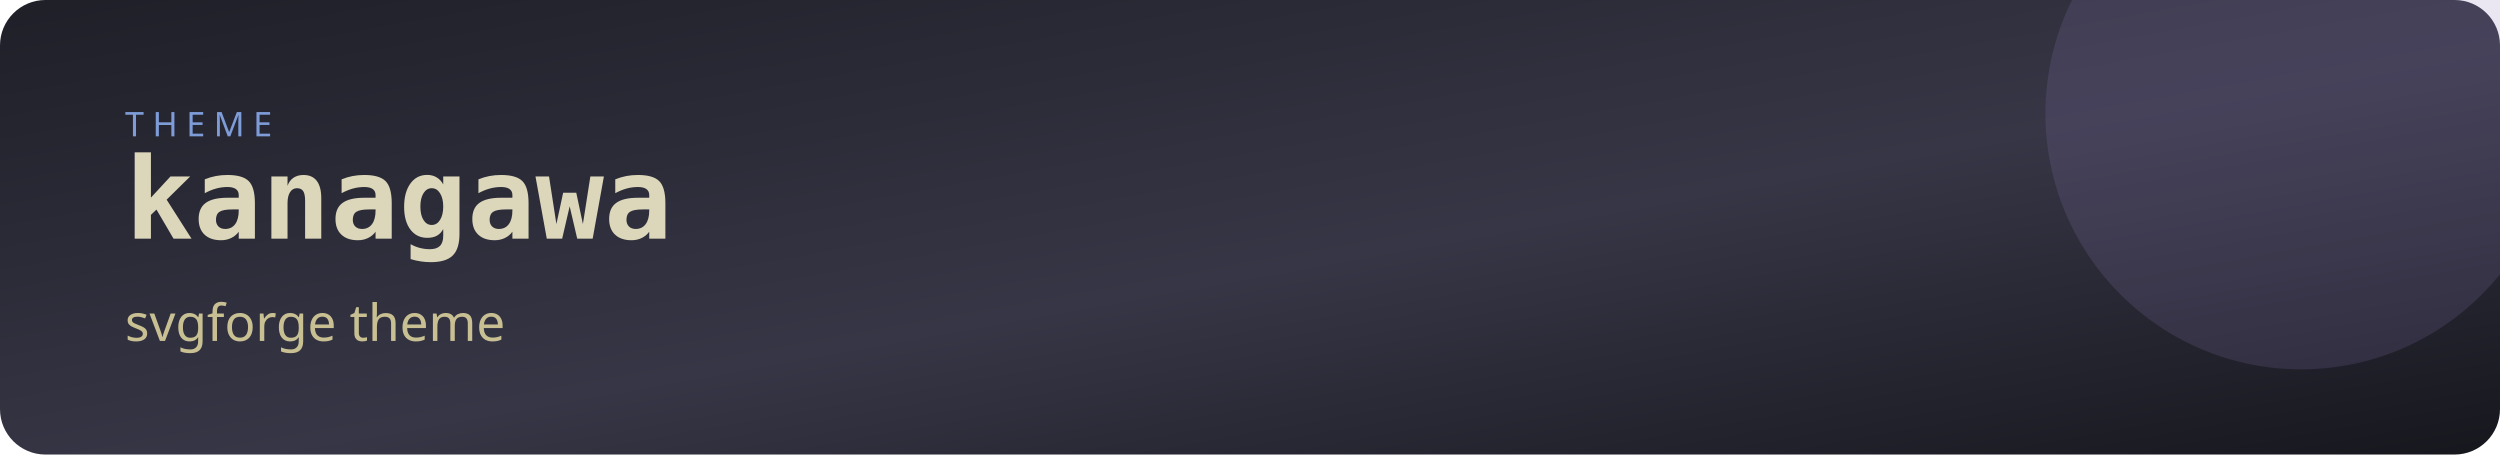
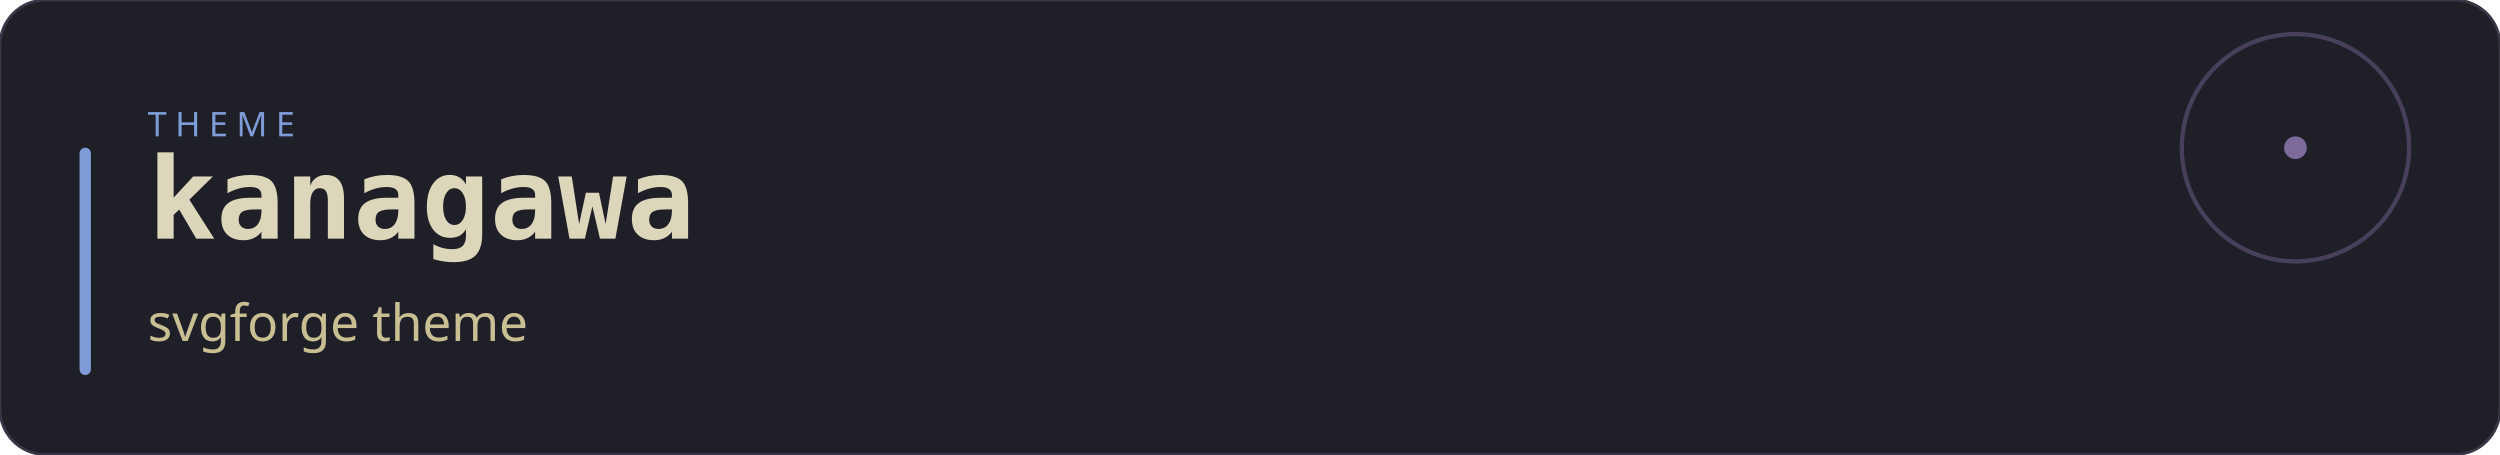
<svg xmlns="http://www.w3.org/2000/svg" width="880" height="160" viewBox="0 0 880 160" role="img" aria-label="kanagawa">
-   <defs>
-     <linearGradient id="grad-kanagawakanagawa-107c671c" x1="0" y1="0" x2="1" y2="1">
-       <stop offset="0%" stop-color="#1f1f28" />
-       <stop offset="55%" stop-color="#363646" />
-       <stop offset="100%" stop-color="#16161d" />
-     </linearGradient>
-   </defs>
-   <rect width="880" height="160" rx="16" fill="url(#grad-kanagawakanagawa-107c671c)" />
-   <circle cx="810" cy="40" r="90" fill="#957fb8" fill-opacity="0.18" />
-   <text x="44" y="48" fill="#7e9cd8" font-family="ui-sans-serif, system-ui, sans-serif" font-size="12" letter-spacing="3">THEME</text>
-   <text x="44" y="84" fill="#dcd7ba" font-family="ui-monospace, SFMono-Regular, Menlo, monospace" font-size="40" font-weight="700">kanagawa</text>
-   <text x="44" y="120" fill="#c8c093" font-family="ui-sans-serif, system-ui, sans-serif" font-size="18">svgforge theme</text>
+   <rect width="880" height="160" rx="16" fill="#1f1f28" stroke="#363646" stroke-width="1" />
+   <rect x="28" y="52" width="4" height="80" rx="2" fill="#7e9cd8" />
+   <circle cx="808" cy="52" r="40" fill="none" stroke="#957fb8" stroke-opacity="0.35" stroke-width="1.5" />
+   <circle cx="808" cy="52" r="4" fill="#957fb8" fill-opacity="0.8" />
+   <text x="52" y="48" fill="#7e9cd8" font-family="ui-sans-serif, system-ui, sans-serif" font-size="12" letter-spacing="3">THEME</text>
+   <text x="52" y="84" fill="#dcd7ba" font-family="ui-monospace, SFMono-Regular, Menlo, monospace" font-size="40" font-weight="700">kanagawa</text>
+   <text x="52" y="120" fill="#c8c093" font-family="ui-sans-serif, system-ui, sans-serif" font-size="18">svgforge theme</text>
</svg>
